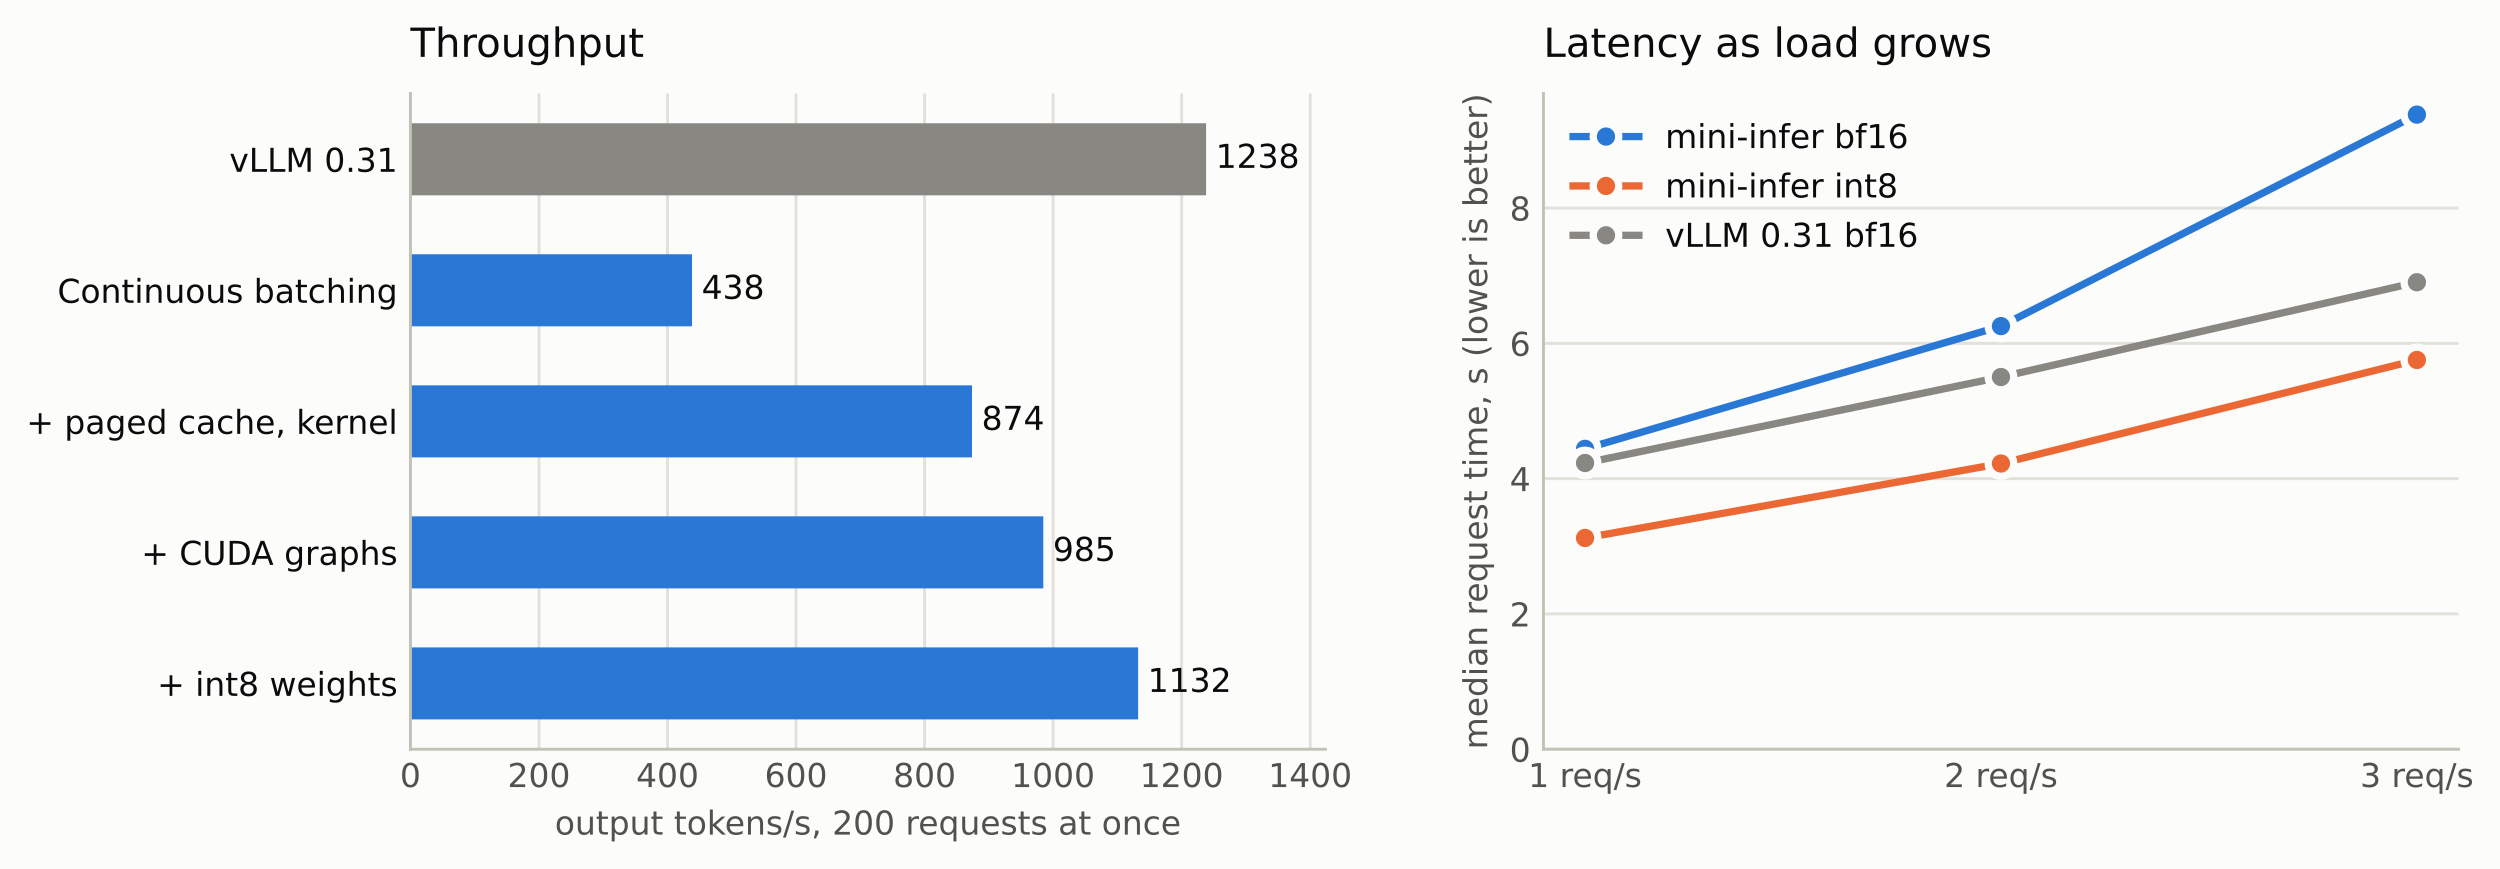
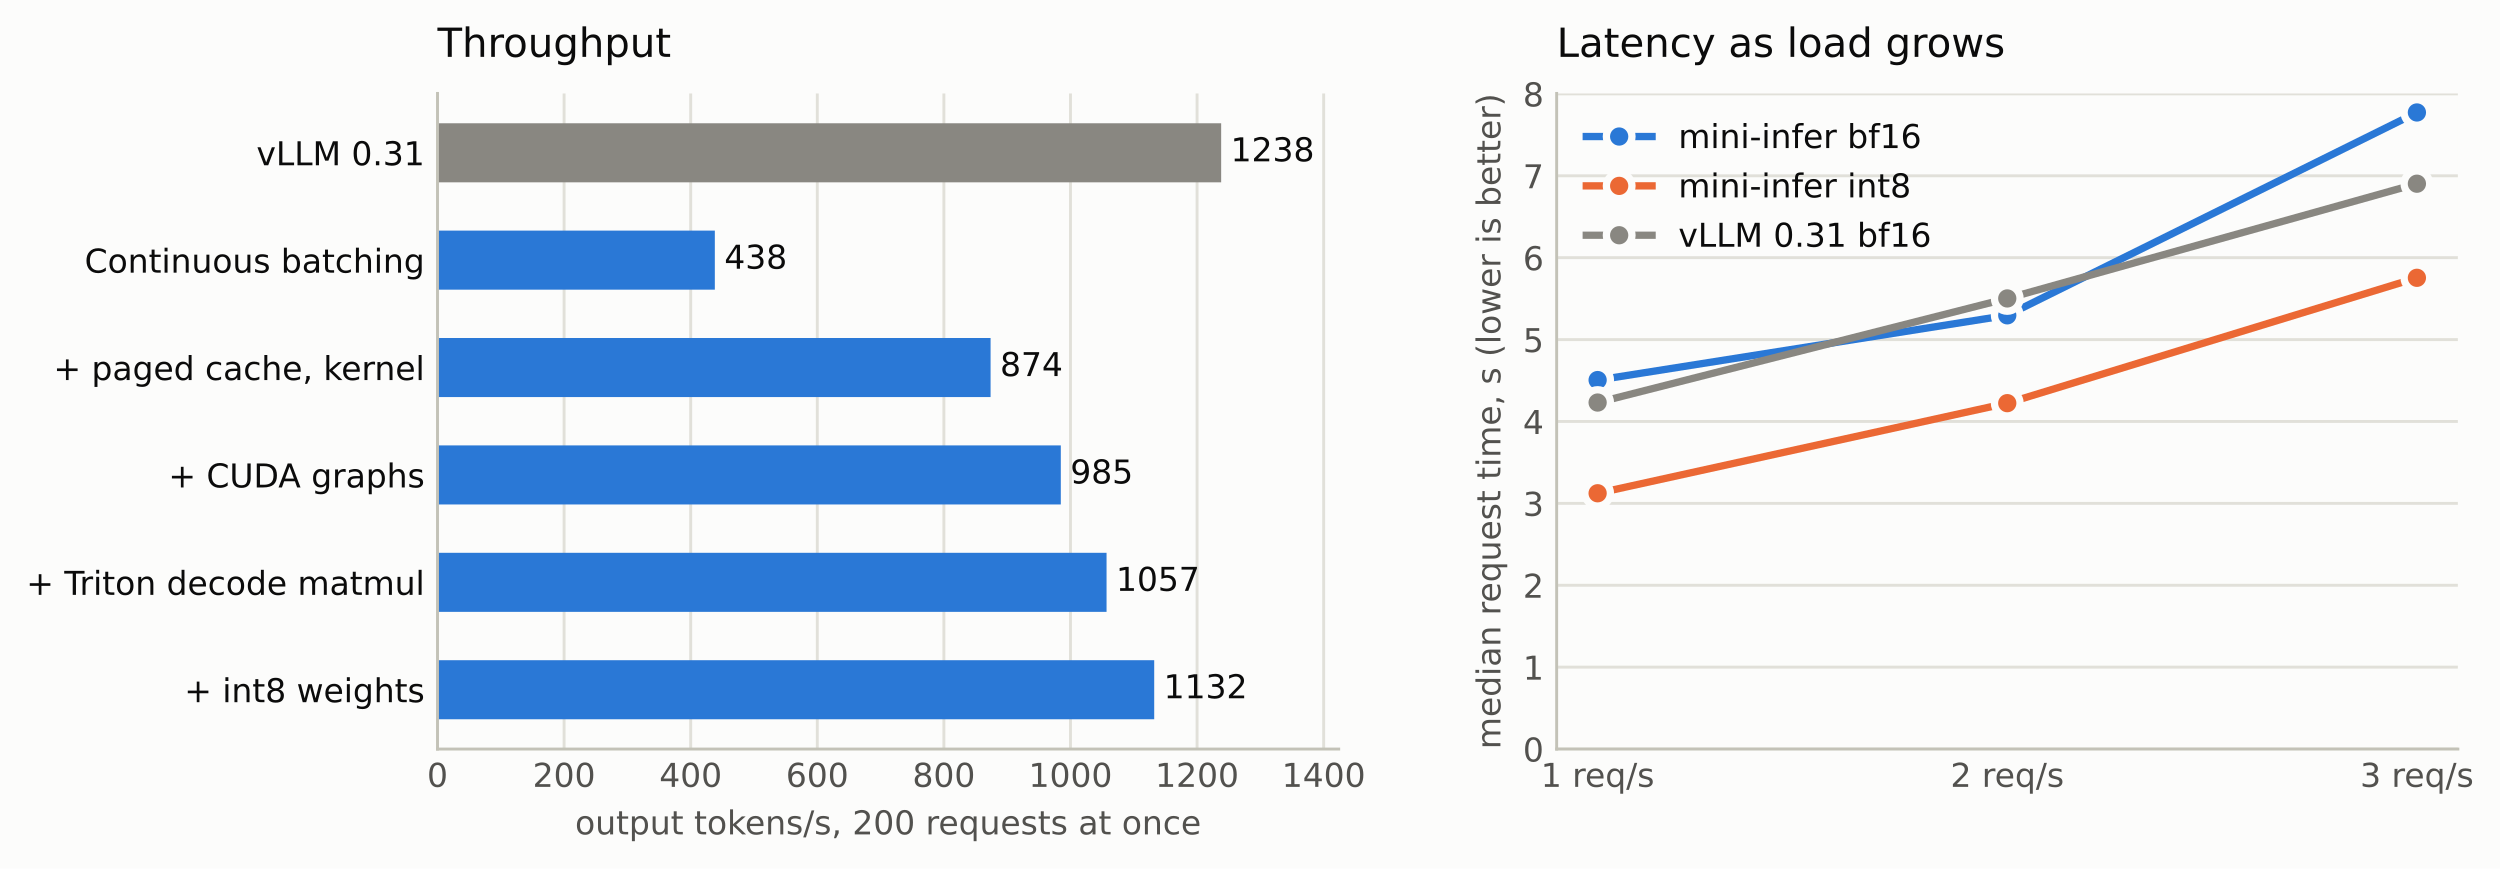
- <svg xmlns="http://www.w3.org/2000/svg" xmlns:xlink="http://www.w3.org/1999/xlink" width="683.693pt" height="237.6pt" viewBox="0 0 683.693 237.6" version="1.1">
+ <svg xmlns="http://www.w3.org/2000/svg" xmlns:xlink="http://www.w3.org/1999/xlink" width="683.862pt" height="237.6pt" viewBox="0 0 683.862 237.6" version="1.1">
  <defs>
    <style type="text/css">*{stroke-linejoin: round; stroke-linecap: butt}</style>
  </defs>
  <g id="figure_1">
    <g id="patch_1">
-       <path d="M 0 237.6  L 683.693 237.6  L 683.693 0  L 0 0  z " style="fill: #fcfcfb" />
+       <path d="M 0 237.6  L 683.862 237.6  L 683.862 0  L 0 0  z " style="fill: #fcfcfb" />
    </g>
    <g id="axes_1">
      <g id="patch_2">
-         <path d="M 112.244 204.899  L 362.482 204.899  L 362.482 25.558  L 112.244 25.558  z " style="fill: #fcfcfb" />
+         <path d="M 119.675 204.899  L 366.197 204.899  L 366.197 25.558  L 119.675 25.558  z " style="fill: #fcfcfb" />
      </g>
      <g id="matplotlib.axis_1">
        <g id="xtick_1">
          <g id="line2d_1">
-             <path d="M 112.244 204.899  L 112.244 25.558  " clip-path="url(#p8910d3fa98)" style="fill: none; stroke: #e1e0d9; stroke-width: 0.8; stroke-linecap: square" />
+             <path d="M 119.675 204.899  L 119.675 25.558  " clip-path="url(#p519cee0d85)" style="fill: none; stroke: #e1e0d9; stroke-width: 0.8; stroke-linecap: square" />
          </g>
          <g id="line2d_2" />
          <g id="text_1">
-             <text style="font-size: 9px; font-family: 'Segoe UI', 'DejaVu Sans', 'Bitstream Vera Sans', 'Computer Modern Sans Serif', 'Lucida Grande', 'Verdana', 'Geneva', 'Lucid', 'Arial', 'Helvetica', 'Avant Garde', sans-serif; text-anchor: middle; fill: #52514e" x="112.244" y="215.237" transform="rotate(-0 112.2439 215.2372)">0</text>
+             <text style="font-size: 9px; font-family: 'Segoe UI', 'DejaVu Sans', 'Bitstream Vera Sans', 'Computer Modern Sans Serif', 'Lucida Grande', 'Verdana', 'Geneva', 'Lucid', 'Arial', 'Helvetica', 'Avant Garde', sans-serif; text-anchor: middle; fill: #52514e" x="119.675" y="215.237" transform="rotate(-0 119.6745 215.2372)">0</text>
          </g>
        </g>
        <g id="xtick_2">
          <g id="line2d_3">
-             <path d="M 147.396 204.899  L 147.396 25.558  " clip-path="url(#p8910d3fa98)" style="fill: none; stroke: #e1e0d9; stroke-width: 0.8; stroke-linecap: square" />
+             <path d="M 154.305 204.899  L 154.305 25.558  " clip-path="url(#p519cee0d85)" style="fill: none; stroke: #e1e0d9; stroke-width: 0.8; stroke-linecap: square" />
          </g>
          <g id="line2d_4" />
          <g id="text_2">
-             <text style="font-size: 9px; font-family: 'Segoe UI', 'DejaVu Sans', 'Bitstream Vera Sans', 'Computer Modern Sans Serif', 'Lucida Grande', 'Verdana', 'Geneva', 'Lucid', 'Arial', 'Helvetica', 'Avant Garde', sans-serif; text-anchor: middle; fill: #52514e" x="147.396" y="215.237" transform="rotate(-0 147.3959 215.2372)">200</text>
+             <text style="font-size: 9px; font-family: 'Segoe UI', 'DejaVu Sans', 'Bitstream Vera Sans', 'Computer Modern Sans Serif', 'Lucida Grande', 'Verdana', 'Geneva', 'Lucid', 'Arial', 'Helvetica', 'Avant Garde', sans-serif; text-anchor: middle; fill: #52514e" x="154.305" y="215.237" transform="rotate(-0 154.3046 215.2372)">200</text>
          </g>
        </g>
        <g id="xtick_3">
          <g id="line2d_5">
-             <path d="M 182.548 204.899  L 182.548 25.558  " clip-path="url(#p8910d3fa98)" style="fill: none; stroke: #e1e0d9; stroke-width: 0.8; stroke-linecap: square" />
+             <path d="M 188.935 204.899  L 188.935 25.558  " clip-path="url(#p519cee0d85)" style="fill: none; stroke: #e1e0d9; stroke-width: 0.8; stroke-linecap: square" />
          </g>
          <g id="line2d_6" />
          <g id="text_3">
-             <text style="font-size: 9px; font-family: 'Segoe UI', 'DejaVu Sans', 'Bitstream Vera Sans', 'Computer Modern Sans Serif', 'Lucida Grande', 'Verdana', 'Geneva', 'Lucid', 'Arial', 'Helvetica', 'Avant Garde', sans-serif; text-anchor: middle; fill: #52514e" x="182.548" y="215.237" transform="rotate(-0 182.5479 215.2372)">400</text>
+             <text style="font-size: 9px; font-family: 'Segoe UI', 'DejaVu Sans', 'Bitstream Vera Sans', 'Computer Modern Sans Serif', 'Lucida Grande', 'Verdana', 'Geneva', 'Lucid', 'Arial', 'Helvetica', 'Avant Garde', sans-serif; text-anchor: middle; fill: #52514e" x="188.935" y="215.237" transform="rotate(-0 188.9347 215.2372)">400</text>
          </g>
        </g>
        <g id="xtick_4">
          <g id="line2d_7">
-             <path d="M 217.7 204.899  L 217.7 25.558  " clip-path="url(#p8910d3fa98)" style="fill: none; stroke: #e1e0d9; stroke-width: 0.8; stroke-linecap: square" />
+             <path d="M 223.565 204.899  L 223.565 25.558  " clip-path="url(#p519cee0d85)" style="fill: none; stroke: #e1e0d9; stroke-width: 0.8; stroke-linecap: square" />
          </g>
          <g id="line2d_8" />
          <g id="text_4">
-             <text style="font-size: 9px; font-family: 'Segoe UI', 'DejaVu Sans', 'Bitstream Vera Sans', 'Computer Modern Sans Serif', 'Lucida Grande', 'Verdana', 'Geneva', 'Lucid', 'Arial', 'Helvetica', 'Avant Garde', sans-serif; text-anchor: middle; fill: #52514e" x="217.7" y="215.237" transform="rotate(-0 217.6999 215.2372)">600</text>
+             <text style="font-size: 9px; font-family: 'Segoe UI', 'DejaVu Sans', 'Bitstream Vera Sans', 'Computer Modern Sans Serif', 'Lucida Grande', 'Verdana', 'Geneva', 'Lucid', 'Arial', 'Helvetica', 'Avant Garde', sans-serif; text-anchor: middle; fill: #52514e" x="223.565" y="215.237" transform="rotate(-0 223.5648 215.2372)">600</text>
          </g>
        </g>
        <g id="xtick_5">
          <g id="line2d_9">
-             <path d="M 252.852 204.899  L 252.852 25.558  " clip-path="url(#p8910d3fa98)" style="fill: none; stroke: #e1e0d9; stroke-width: 0.8; stroke-linecap: square" />
+             <path d="M 258.195 204.899  L 258.195 25.558  " clip-path="url(#p519cee0d85)" style="fill: none; stroke: #e1e0d9; stroke-width: 0.8; stroke-linecap: square" />
          </g>
          <g id="line2d_10" />
          <g id="text_5">
-             <text style="font-size: 9px; font-family: 'Segoe UI', 'DejaVu Sans', 'Bitstream Vera Sans', 'Computer Modern Sans Serif', 'Lucida Grande', 'Verdana', 'Geneva', 'Lucid', 'Arial', 'Helvetica', 'Avant Garde', sans-serif; text-anchor: middle; fill: #52514e" x="252.852" y="215.237" transform="rotate(-0 252.8519 215.2372)">800</text>
+             <text style="font-size: 9px; font-family: 'Segoe UI', 'DejaVu Sans', 'Bitstream Vera Sans', 'Computer Modern Sans Serif', 'Lucida Grande', 'Verdana', 'Geneva', 'Lucid', 'Arial', 'Helvetica', 'Avant Garde', sans-serif; text-anchor: middle; fill: #52514e" x="258.195" y="215.237" transform="rotate(-0 258.1949 215.2372)">800</text>
          </g>
        </g>
        <g id="xtick_6">
          <g id="line2d_11">
-             <path d="M 288.004 204.899  L 288.004 25.558  " clip-path="url(#p8910d3fa98)" style="fill: none; stroke: #e1e0d9; stroke-width: 0.8; stroke-linecap: square" />
+             <path d="M 292.825 204.899  L 292.825 25.558  " clip-path="url(#p519cee0d85)" style="fill: none; stroke: #e1e0d9; stroke-width: 0.8; stroke-linecap: square" />
          </g>
          <g id="line2d_12" />
          <g id="text_6">
-             <text style="font-size: 9px; font-family: 'Segoe UI', 'DejaVu Sans', 'Bitstream Vera Sans', 'Computer Modern Sans Serif', 'Lucida Grande', 'Verdana', 'Geneva', 'Lucid', 'Arial', 'Helvetica', 'Avant Garde', sans-serif; text-anchor: middle; fill: #52514e" x="288.004" y="215.237" transform="rotate(-0 288.0039 215.2372)">1000</text>
+             <text style="font-size: 9px; font-family: 'Segoe UI', 'DejaVu Sans', 'Bitstream Vera Sans', 'Computer Modern Sans Serif', 'Lucida Grande', 'Verdana', 'Geneva', 'Lucid', 'Arial', 'Helvetica', 'Avant Garde', sans-serif; text-anchor: middle; fill: #52514e" x="292.825" y="215.237" transform="rotate(-0 292.825 215.2372)">1000</text>
          </g>
        </g>
        <g id="xtick_7">
          <g id="line2d_13">
-             <path d="M 323.156 204.899  L 323.156 25.558  " clip-path="url(#p8910d3fa98)" style="fill: none; stroke: #e1e0d9; stroke-width: 0.8; stroke-linecap: square" />
+             <path d="M 327.455 204.899  L 327.455 25.558  " clip-path="url(#p519cee0d85)" style="fill: none; stroke: #e1e0d9; stroke-width: 0.8; stroke-linecap: square" />
          </g>
          <g id="line2d_14" />
          <g id="text_7">
-             <text style="font-size: 9px; font-family: 'Segoe UI', 'DejaVu Sans', 'Bitstream Vera Sans', 'Computer Modern Sans Serif', 'Lucida Grande', 'Verdana', 'Geneva', 'Lucid', 'Arial', 'Helvetica', 'Avant Garde', sans-serif; text-anchor: middle; fill: #52514e" x="323.156" y="215.237" transform="rotate(-0 323.1559 215.2372)">1200</text>
+             <text style="font-size: 9px; font-family: 'Segoe UI', 'DejaVu Sans', 'Bitstream Vera Sans', 'Computer Modern Sans Serif', 'Lucida Grande', 'Verdana', 'Geneva', 'Lucid', 'Arial', 'Helvetica', 'Avant Garde', sans-serif; text-anchor: middle; fill: #52514e" x="327.455" y="215.237" transform="rotate(-0 327.4551 215.2372)">1200</text>
          </g>
        </g>
        <g id="xtick_8">
          <g id="line2d_15">
-             <path d="M 358.308 204.899  L 358.308 25.558  " clip-path="url(#p8910d3fa98)" style="fill: none; stroke: #e1e0d9; stroke-width: 0.8; stroke-linecap: square" />
+             <path d="M 362.085 204.899  L 362.085 25.558  " clip-path="url(#p519cee0d85)" style="fill: none; stroke: #e1e0d9; stroke-width: 0.8; stroke-linecap: square" />
          </g>
          <g id="line2d_16" />
          <g id="text_8">
-             <text style="font-size: 9px; font-family: 'Segoe UI', 'DejaVu Sans', 'Bitstream Vera Sans', 'Computer Modern Sans Serif', 'Lucida Grande', 'Verdana', 'Geneva', 'Lucid', 'Arial', 'Helvetica', 'Avant Garde', sans-serif; text-anchor: middle; fill: #52514e" x="358.308" y="215.237" transform="rotate(-0 358.3079 215.2372)">1400</text>
+             <text style="font-size: 9px; font-family: 'Segoe UI', 'DejaVu Sans', 'Bitstream Vera Sans', 'Computer Modern Sans Serif', 'Lucida Grande', 'Verdana', 'Geneva', 'Lucid', 'Arial', 'Helvetica', 'Avant Garde', sans-serif; text-anchor: middle; fill: #52514e" x="362.085" y="215.237" transform="rotate(-0 362.0852 215.2372)">1400</text>
          </g>
        </g>
        <g id="text_9">
-           <text style="font-size: 9px; font-family: 'Segoe UI', 'DejaVu Sans', 'Bitstream Vera Sans', 'Computer Modern Sans Serif', 'Lucida Grande', 'Verdana', 'Geneva', 'Lucid', 'Arial', 'Helvetica', 'Avant Garde', sans-serif; text-anchor: middle; fill: #52514e" x="237.363" y="228.238" transform="rotate(-0 237.3629 228.2379)">output tokens/s, 200 requests at once</text>
+           <text style="font-size: 9px; font-family: 'Segoe UI', 'DejaVu Sans', 'Bitstream Vera Sans', 'Computer Modern Sans Serif', 'Lucida Grande', 'Verdana', 'Geneva', 'Lucid', 'Arial', 'Helvetica', 'Avant Garde', sans-serif; text-anchor: middle; fill: #52514e" x="242.936" y="228.238" transform="rotate(-0 242.9359 228.2379)">output tokens/s, 200 requests at once</text>
        </g>
      </g>
      <g id="matplotlib.axis_2">
        <g id="ytick_1">
          <g id="line2d_17" />
          <g id="text_10">
-             <text style="font-size: 9px; font-family: 'Segoe UI', 'DejaVu Sans', 'Bitstream Vera Sans', 'Computer Modern Sans Serif', 'Lucida Grande', 'Verdana', 'Geneva', 'Lucid', 'Arial', 'Helvetica', 'Avant Garde', sans-serif; text-anchor: end; fill: #0b0b0b" x="108.744" y="190.313" transform="rotate(-0 108.7439 190.3128)">+ int8 weights</text>
+             <text style="font-size: 9px; font-family: 'Segoe UI', 'DejaVu Sans', 'Bitstream Vera Sans', 'Computer Modern Sans Serif', 'Lucida Grande', 'Verdana', 'Geneva', 'Lucid', 'Arial', 'Helvetica', 'Avant Garde', sans-serif; text-anchor: end; fill: #0b0b0b" x="116.175" y="192.088" transform="rotate(-0 116.1745 192.0883)">+ int8 weights</text>
          </g>
        </g>
        <g id="ytick_2">
          <g id="line2d_18" />
          <g id="text_11">
-             <text style="font-size: 9px; font-family: 'Segoe UI', 'DejaVu Sans', 'Bitstream Vera Sans', 'Computer Modern Sans Serif', 'Lucida Grande', 'Verdana', 'Geneva', 'Lucid', 'Arial', 'Helvetica', 'Avant Garde', sans-serif; text-anchor: end; fill: #0b0b0b" x="108.744" y="154.48" transform="rotate(-0 108.7439 154.4805)">+ CUDA graphs</text>
+             <text style="font-size: 9px; font-family: 'Segoe UI', 'DejaVu Sans', 'Bitstream Vera Sans', 'Computer Modern Sans Serif', 'Lucida Grande', 'Verdana', 'Geneva', 'Lucid', 'Arial', 'Helvetica', 'Avant Garde', sans-serif; text-anchor: end; fill: #0b0b0b" x="116.175" y="162.712" transform="rotate(-0 116.1745 162.7122)">+ Triton decode matmul</text>
          </g>
        </g>
        <g id="ytick_3">
          <g id="line2d_19" />
          <g id="text_12">
-             <text style="font-size: 9px; font-family: 'Segoe UI', 'DejaVu Sans', 'Bitstream Vera Sans', 'Computer Modern Sans Serif', 'Lucida Grande', 'Verdana', 'Geneva', 'Lucid', 'Arial', 'Helvetica', 'Avant Garde', sans-serif; text-anchor: end; fill: #0b0b0b" x="108.744" y="118.648" transform="rotate(-0 108.7439 118.6481)">+ paged cache, kernel</text>
+             <text style="font-size: 9px; font-family: 'Segoe UI', 'DejaVu Sans', 'Bitstream Vera Sans', 'Computer Modern Sans Serif', 'Lucida Grande', 'Verdana', 'Geneva', 'Lucid', 'Arial', 'Helvetica', 'Avant Garde', sans-serif; text-anchor: end; fill: #0b0b0b" x="116.175" y="133.336" transform="rotate(-0 116.1745 133.3361)">+ CUDA graphs</text>
          </g>
        </g>
        <g id="ytick_4">
          <g id="line2d_20" />
          <g id="text_13">
-             <text style="font-size: 9px; font-family: 'Segoe UI', 'DejaVu Sans', 'Bitstream Vera Sans', 'Computer Modern Sans Serif', 'Lucida Grande', 'Verdana', 'Geneva', 'Lucid', 'Arial', 'Helvetica', 'Avant Garde', sans-serif; text-anchor: end; fill: #0b0b0b" x="108.744" y="82.816" transform="rotate(-0 108.7439 82.81571)">Continuous batching</text>
+             <text style="font-size: 9px; font-family: 'Segoe UI', 'DejaVu Sans', 'Bitstream Vera Sans', 'Computer Modern Sans Serif', 'Lucida Grande', 'Verdana', 'Geneva', 'Lucid', 'Arial', 'Helvetica', 'Avant Garde', sans-serif; text-anchor: end; fill: #0b0b0b" x="116.175" y="103.96" transform="rotate(-0 116.1745 103.96)">+ paged cache, kernel</text>
          </g>
        </g>
        <g id="ytick_5">
          <g id="line2d_21" />
          <g id="text_14">
-             <text style="font-size: 9px; font-family: 'Segoe UI', 'DejaVu Sans', 'Bitstream Vera Sans', 'Computer Modern Sans Serif', 'Lucida Grande', 'Verdana', 'Geneva', 'Lucid', 'Arial', 'Helvetica', 'Avant Garde', sans-serif; text-anchor: end; fill: #0b0b0b" x="108.744" y="46.983" transform="rotate(-0 108.7439 46.98299)">vLLM 0.31</text>
+             <text style="font-size: 9px; font-family: 'Segoe UI', 'DejaVu Sans', 'Bitstream Vera Sans', 'Computer Modern Sans Serif', 'Lucida Grande', 'Verdana', 'Geneva', 'Lucid', 'Arial', 'Helvetica', 'Avant Garde', sans-serif; text-anchor: end; fill: #0b0b0b" x="116.175" y="74.584" transform="rotate(-0 116.1745 74.58395)">Continuous batching</text>
+           </g>
+         </g>
+         <g id="ytick_6">
+           <g id="line2d_22" />
+           <g id="text_15">
+             <text style="font-size: 9px; font-family: 'Segoe UI', 'DejaVu Sans', 'Bitstream Vera Sans', 'Computer Modern Sans Serif', 'Lucida Grande', 'Verdana', 'Geneva', 'Lucid', 'Arial', 'Helvetica', 'Avant Garde', sans-serif; text-anchor: end; fill: #0b0b0b" x="116.175" y="45.208" transform="rotate(-0 116.1745 45.20752)">vLLM 0.31</text>
          </g>
        </g>
      </g>
      <g id="patch_3">
-         <path d="M 112.244 196.747  L 311.252 196.747  L 311.252 177.04  L 112.244 177.04  z " clip-path="url(#p8910d3fa98)" style="fill: #2a78d6" />
+         <path d="M 119.675 196.747  L 315.728 196.747  L 315.728 180.591  L 119.675 180.591  z " clip-path="url(#p519cee0d85)" style="fill: #2a78d6" />
      </g>
      <g id="patch_4">
-         <path d="M 112.244 160.915  L 285.318 160.915  L 285.318 141.207  L 112.244 141.207  z " clip-path="url(#p8910d3fa98)" style="fill: #2a78d6" />
+         <path d="M 119.675 167.371  L 302.693 167.371  L 302.693 151.214  L 119.675 151.214  z " clip-path="url(#p519cee0d85)" style="fill: #2a78d6" />
      </g>
      <g id="patch_5">
-         <path d="M 112.244 125.083  L 265.819 125.083  L 265.819 105.375  L 112.244 105.375  z " clip-path="url(#p8910d3fa98)" style="fill: #2a78d6" />
+         <path d="M 119.675 137.995  L 290.179 137.995  L 290.179 121.838  L 119.675 121.838  z " clip-path="url(#p519cee0d85)" style="fill: #2a78d6" />
      </g>
      <g id="patch_6">
-         <path d="M 112.244 89.25  L 189.253 89.25  L 189.253 69.543  L 112.244 69.543  z " clip-path="url(#p8910d3fa98)" style="fill: #2a78d6" />
+         <path d="M 119.675 108.619  L 270.97 108.619  L 270.97 92.462  L 119.675 92.462  z " clip-path="url(#p519cee0d85)" style="fill: #2a78d6" />
      </g>
      <g id="patch_7">
-         <path d="M 112.244 53.418  L 329.842 53.418  L 329.842 33.71  L 112.244 33.71  z " clip-path="url(#p8910d3fa98)" style="fill: #898781" />
+         <path d="M 119.675 79.243  L 195.54 79.243  L 195.54 63.086  L 119.675 63.086  z " clip-path="url(#p519cee0d85)" style="fill: #2a78d6" />
      </g>
      <g id="patch_8">
-         <path d="M 112.244 204.899  L 112.244 25.558  " style="fill: none; stroke: #c3c2b7; stroke-width: 0.8; stroke-linejoin: miter; stroke-linecap: square" />
+         <path d="M 119.675 49.867  L 334.042 49.867  L 334.042 33.71  L 119.675 33.71  z " clip-path="url(#p519cee0d85)" style="fill: #898781" />
      </g>
      <g id="patch_9">
-         <path d="M 112.244 204.899  L 362.482 204.899  " style="fill: none; stroke: #c3c2b7; stroke-width: 0.8; stroke-linejoin: miter; stroke-linecap: square" />
-       </g>
-       <g id="text_15">
-         <text style="font-size: 9px; font-family: 'Segoe UI', 'DejaVu Sans', 'Bitstream Vera Sans', 'Computer Modern Sans Serif', 'Lucida Grande', 'Verdana', 'Geneva', 'Lucid', 'Arial', 'Helvetica', 'Avant Garde', sans-serif; text-anchor: start; fill: #0b0b0b" x="313.889" y="189.231" transform="rotate(-0 313.8888 189.2314)">1132</text>
+         <path d="M 119.675 204.899  L 119.675 25.558  " style="fill: none; stroke: #c3c2b7; stroke-width: 0.8; stroke-linejoin: miter; stroke-linecap: square" />
+       </g>
+       <g id="patch_10">
+         <path d="M 119.675 204.899  L 366.197 204.899  " style="fill: none; stroke: #c3c2b7; stroke-width: 0.8; stroke-linejoin: miter; stroke-linecap: square" />
      </g>
      <g id="text_16">
-         <text style="font-size: 9px; font-family: 'Segoe UI', 'DejaVu Sans', 'Bitstream Vera Sans', 'Computer Modern Sans Serif', 'Lucida Grande', 'Verdana', 'Geneva', 'Lucid', 'Arial', 'Helvetica', 'Avant Garde', sans-serif; text-anchor: start; fill: #0b0b0b" x="287.955" y="153.399" transform="rotate(-0 287.9549 153.399)">985</text>
+         <text style="font-size: 9px; font-family: 'Segoe UI', 'DejaVu Sans', 'Bitstream Vera Sans', 'Computer Modern Sans Serif', 'Lucida Grande', 'Verdana', 'Geneva', 'Lucid', 'Arial', 'Helvetica', 'Avant Garde', sans-serif; text-anchor: start; fill: #0b0b0b" x="318.326" y="191.007" transform="rotate(-0 318.3256 191.0069)">1132</text>
      </g>
      <g id="text_17">
-         <text style="font-size: 9px; font-family: 'Segoe UI', 'DejaVu Sans', 'Bitstream Vera Sans', 'Computer Modern Sans Serif', 'Lucida Grande', 'Verdana', 'Geneva', 'Lucid', 'Arial', 'Helvetica', 'Avant Garde', sans-serif; text-anchor: start; fill: #0b0b0b" x="268.456" y="117.567" transform="rotate(-0 268.4559 117.5667)">874</text>
+         <text style="font-size: 9px; font-family: 'Segoe UI', 'DejaVu Sans', 'Bitstream Vera Sans', 'Computer Modern Sans Serif', 'Lucida Grande', 'Verdana', 'Geneva', 'Lucid', 'Arial', 'Helvetica', 'Avant Garde', sans-serif; text-anchor: start; fill: #0b0b0b" x="305.29" y="161.631" transform="rotate(-0 305.2904 161.6308)">1057</text>
      </g>
      <g id="text_18">
-         <text style="font-size: 9px; font-family: 'Segoe UI', 'DejaVu Sans', 'Bitstream Vera Sans', 'Computer Modern Sans Serif', 'Lucida Grande', 'Verdana', 'Geneva', 'Lucid', 'Arial', 'Helvetica', 'Avant Garde', sans-serif; text-anchor: start; fill: #0b0b0b" x="191.889" y="81.734" transform="rotate(-0 191.8892 81.73431)">438</text>
+         <text style="font-size: 9px; font-family: 'Segoe UI', 'DejaVu Sans', 'Bitstream Vera Sans', 'Computer Modern Sans Serif', 'Lucida Grande', 'Verdana', 'Geneva', 'Lucid', 'Arial', 'Helvetica', 'Avant Garde', sans-serif; text-anchor: start; fill: #0b0b0b" x="292.777" y="132.255" transform="rotate(-0 292.7767 132.2547)">985</text>
      </g>
      <g id="text_19">
-         <text style="font-size: 9px; font-family: 'Segoe UI', 'DejaVu Sans', 'Bitstream Vera Sans', 'Computer Modern Sans Serif', 'Lucida Grande', 'Verdana', 'Geneva', 'Lucid', 'Arial', 'Helvetica', 'Avant Garde', sans-serif; text-anchor: start; fill: #0b0b0b" x="332.479" y="45.902" transform="rotate(-0 332.4785 45.90194)">1238</text>
+         <text style="font-size: 9px; font-family: 'Segoe UI', 'DejaVu Sans', 'Bitstream Vera Sans', 'Computer Modern Sans Serif', 'Lucida Grande', 'Verdana', 'Geneva', 'Lucid', 'Arial', 'Helvetica', 'Avant Garde', sans-serif; text-anchor: start; fill: #0b0b0b" x="273.567" y="102.879" transform="rotate(-0 273.5672 102.8786)">874</text>
      </g>
      <g id="text_20">
-         <text style="font-size: 11px; font-family: 'Segoe UI', 'DejaVu Sans', 'Bitstream Vera Sans', 'Computer Modern Sans Serif', 'Lucida Grande', 'Verdana', 'Geneva', 'Lucid', 'Arial', 'Helvetica', 'Avant Garde', sans-serif; text-anchor: start; fill: #0b0b0b" x="112.244" y="15.558" transform="rotate(-0 112.2439 15.55828)">Throughput</text>
+         <text style="font-size: 9px; font-family: 'Segoe UI', 'DejaVu Sans', 'Bitstream Vera Sans', 'Computer Modern Sans Serif', 'Lucida Grande', 'Verdana', 'Geneva', 'Lucid', 'Arial', 'Helvetica', 'Avant Garde', sans-serif; text-anchor: start; fill: #0b0b0b" x="198.137" y="73.503" transform="rotate(-0 198.1373 73.50255)">438</text>
+       </g>
+       <g id="text_21">
+         <text style="font-size: 9px; font-family: 'Segoe UI', 'DejaVu Sans', 'Bitstream Vera Sans', 'Computer Modern Sans Serif', 'Lucida Grande', 'Verdana', 'Geneva', 'Lucid', 'Arial', 'Helvetica', 'Avant Garde', sans-serif; text-anchor: start; fill: #0b0b0b" x="336.639" y="44.126" transform="rotate(-0 336.6393 44.12646)">1238</text>
+       </g>
+       <g id="text_22">
+         <text style="font-size: 11px; font-family: 'Segoe UI', 'DejaVu Sans', 'Bitstream Vera Sans', 'Computer Modern Sans Serif', 'Lucida Grande', 'Verdana', 'Geneva', 'Lucid', 'Arial', 'Helvetica', 'Avant Garde', sans-serif; text-anchor: start; fill: #0b0b0b" x="119.675" y="15.558" transform="rotate(-0 119.6745 15.55828)">Throughput</text>
      </g>
    </g>
    <g id="axes_2">
-       <g id="patch_10">
-         <path d="M 422.1 204.899  L 672.338 204.899  L 672.338 25.558  L 422.1 25.558  z " style="fill: #fcfcfb" />
+       <g id="patch_11">
+         <path d="M 425.815 204.899  L 672.338 204.899  L 672.338 25.558  L 425.815 25.558  z " style="fill: #fcfcfb" />
      </g>
      <g id="matplotlib.axis_3">
        <g id="xtick_9">
-           <g id="line2d_22" />
-           <g id="text_21">
-             <text style="font-size: 9px; font-family: 'Segoe UI', 'DejaVu Sans', 'Bitstream Vera Sans', 'Computer Modern Sans Serif', 'Lucida Grande', 'Verdana', 'Geneva', 'Lucid', 'Arial', 'Helvetica', 'Avant Garde', sans-serif; text-anchor: middle; fill: #52514e" x="433.474" y="215.237" transform="rotate(-0 433.4743 215.2372)">1 req/s</text>
+           <g id="line2d_23" />
+           <g id="text_23">
+             <text style="font-size: 9px; font-family: 'Segoe UI', 'DejaVu Sans', 'Bitstream Vera Sans', 'Computer Modern Sans Serif', 'Lucida Grande', 'Verdana', 'Geneva', 'Lucid', 'Arial', 'Helvetica', 'Avant Garde', sans-serif; text-anchor: middle; fill: #52514e" x="437.021" y="215.237" transform="rotate(-0 437.0208 215.2372)">1 req/s</text>
          </g>
        </g>
        <g id="xtick_10">
-           <g id="line2d_23" />
-           <g id="text_22">
-             <text style="font-size: 9px; font-family: 'Segoe UI', 'DejaVu Sans', 'Bitstream Vera Sans', 'Computer Modern Sans Serif', 'Lucida Grande', 'Verdana', 'Geneva', 'Lucid', 'Arial', 'Helvetica', 'Avant Garde', sans-serif; text-anchor: middle; fill: #52514e" x="547.219" y="215.237" transform="rotate(-0 547.2189 215.2372)">2 req/s</text>
+           <g id="line2d_24" />
+           <g id="text_24">
+             <text style="font-size: 9px; font-family: 'Segoe UI', 'DejaVu Sans', 'Bitstream Vera Sans', 'Computer Modern Sans Serif', 'Lucida Grande', 'Verdana', 'Geneva', 'Lucid', 'Arial', 'Helvetica', 'Avant Garde', sans-serif; text-anchor: middle; fill: #52514e" x="549.077" y="215.237" transform="rotate(-0 549.0765 215.2372)">2 req/s</text>
          </g>
        </g>
        <g id="xtick_11">
-           <g id="line2d_24" />
-           <g id="text_23">
-             <text style="font-size: 9px; font-family: 'Segoe UI', 'DejaVu Sans', 'Bitstream Vera Sans', 'Computer Modern Sans Serif', 'Lucida Grande', 'Verdana', 'Geneva', 'Lucid', 'Arial', 'Helvetica', 'Avant Garde', sans-serif; text-anchor: middle; fill: #52514e" x="660.963" y="215.237" transform="rotate(-0 660.9634 215.2372)">3 req/s</text>
+           <g id="line2d_25" />
+           <g id="text_25">
+             <text style="font-size: 9px; font-family: 'Segoe UI', 'DejaVu Sans', 'Bitstream Vera Sans', 'Computer Modern Sans Serif', 'Lucida Grande', 'Verdana', 'Geneva', 'Lucid', 'Arial', 'Helvetica', 'Avant Garde', sans-serif; text-anchor: middle; fill: #52514e" x="661.132" y="215.237" transform="rotate(-0 661.1323 215.2372)">3 req/s</text>
          </g>
        </g>
      </g>
      <g id="matplotlib.axis_4">
-         <g id="ytick_6">
-           <g id="line2d_25">
-             <path d="M 422.1 204.899  L 672.338 204.899  " clip-path="url(#p493cef6120)" style="fill: none; stroke: #e1e0d9; stroke-width: 0.8; stroke-linecap: square" />
-           </g>
-           <g id="line2d_26" />
-           <g id="text_24">
-             <text style="font-size: 9px; font-family: 'Segoe UI', 'DejaVu Sans', 'Bitstream Vera Sans', 'Computer Modern Sans Serif', 'Lucida Grande', 'Verdana', 'Geneva', 'Lucid', 'Arial', 'Helvetica', 'Avant Garde', sans-serif; text-anchor: end; fill: #52514e" x="418.6" y="208.318" transform="rotate(-0 418.5999 208.3182)">0</text>
-           </g>
-         </g>
        <g id="ytick_7">
-           <g id="line2d_27">
-             <path d="M 422.1 167.898  L 672.338 167.898  " clip-path="url(#p493cef6120)" style="fill: none; stroke: #e1e0d9; stroke-width: 0.8; stroke-linecap: square" />
-           </g>
-           <g id="line2d_28" />
-           <g id="text_25">
-             <text style="font-size: 9px; font-family: 'Segoe UI', 'DejaVu Sans', 'Bitstream Vera Sans', 'Computer Modern Sans Serif', 'Lucida Grande', 'Verdana', 'Geneva', 'Lucid', 'Arial', 'Helvetica', 'Avant Garde', sans-serif; text-anchor: end; fill: #52514e" x="418.6" y="171.317" transform="rotate(-0 418.5999 171.3172)">2</text>
+           <g id="line2d_26">
+             <path d="M 425.815 204.899  L 672.338 204.899  " clip-path="url(#pf2a4be4895)" style="fill: none; stroke: #e1e0d9; stroke-width: 0.8; stroke-linecap: square" />
+           </g>
+           <g id="line2d_27" />
+           <g id="text_26">
+             <text style="font-size: 9px; font-family: 'Segoe UI', 'DejaVu Sans', 'Bitstream Vera Sans', 'Computer Modern Sans Serif', 'Lucida Grande', 'Verdana', 'Geneva', 'Lucid', 'Arial', 'Helvetica', 'Avant Garde', sans-serif; text-anchor: end; fill: #52514e" x="422.315" y="208.318" transform="rotate(-0 422.3152 208.3182)">0</text>
          </g>
        </g>
        <g id="ytick_8">
-           <g id="line2d_29">
-             <path d="M 422.1 130.897  L 672.338 130.897  " clip-path="url(#p493cef6120)" style="fill: none; stroke: #e1e0d9; stroke-width: 0.8; stroke-linecap: square" />
-           </g>
-           <g id="line2d_30" />
-           <g id="text_26">
-             <text style="font-size: 9px; font-family: 'Segoe UI', 'DejaVu Sans', 'Bitstream Vera Sans', 'Computer Modern Sans Serif', 'Lucida Grande', 'Verdana', 'Geneva', 'Lucid', 'Arial', 'Helvetica', 'Avant Garde', sans-serif; text-anchor: end; fill: #52514e" x="418.6" y="134.316" transform="rotate(-0 418.5999 134.3161)">4</text>
+           <g id="line2d_28">
+             <path d="M 425.815 182.498  L 672.338 182.498  " clip-path="url(#pf2a4be4895)" style="fill: none; stroke: #e1e0d9; stroke-width: 0.8; stroke-linecap: square" />
+           </g>
+           <g id="line2d_29" />
+           <g id="text_27">
+             <text style="font-size: 9px; font-family: 'Segoe UI', 'DejaVu Sans', 'Bitstream Vera Sans', 'Computer Modern Sans Serif', 'Lucida Grande', 'Verdana', 'Geneva', 'Lucid', 'Arial', 'Helvetica', 'Avant Garde', sans-serif; text-anchor: end; fill: #52514e" x="422.315" y="185.917" transform="rotate(-0 422.3152 185.9166)">1</text>
          </g>
        </g>
        <g id="ytick_9">
-           <g id="line2d_31">
-             <path d="M 422.1 93.896  L 672.338 93.896  " clip-path="url(#p493cef6120)" style="fill: none; stroke: #e1e0d9; stroke-width: 0.8; stroke-linecap: square" />
-           </g>
-           <g id="line2d_32" />
-           <g id="text_27">
-             <text style="font-size: 9px; font-family: 'Segoe UI', 'DejaVu Sans', 'Bitstream Vera Sans', 'Computer Modern Sans Serif', 'Lucida Grande', 'Verdana', 'Geneva', 'Lucid', 'Arial', 'Helvetica', 'Avant Garde', sans-serif; text-anchor: end; fill: #52514e" x="418.6" y="97.315" transform="rotate(-0 418.5999 97.31503)">6</text>
+           <g id="line2d_30">
+             <path d="M 425.815 160.096  L 672.338 160.096  " clip-path="url(#pf2a4be4895)" style="fill: none; stroke: #e1e0d9; stroke-width: 0.8; stroke-linecap: square" />
+           </g>
+           <g id="line2d_31" />
+           <g id="text_28">
+             <text style="font-size: 9px; font-family: 'Segoe UI', 'DejaVu Sans', 'Bitstream Vera Sans', 'Computer Modern Sans Serif', 'Lucida Grande', 'Verdana', 'Geneva', 'Lucid', 'Arial', 'Helvetica', 'Avant Garde', sans-serif; text-anchor: end; fill: #52514e" x="422.315" y="163.515" transform="rotate(-0 422.3152 163.5149)">2</text>
          </g>
        </g>
        <g id="ytick_10">
-           <g id="line2d_33">
-             <path d="M 422.1 56.895  L 672.338 56.895  " clip-path="url(#p493cef6120)" style="fill: none; stroke: #e1e0d9; stroke-width: 0.8; stroke-linecap: square" />
-           </g>
-           <g id="line2d_34" />
-           <g id="text_28">
-             <text style="font-size: 9px; font-family: 'Segoe UI', 'DejaVu Sans', 'Bitstream Vera Sans', 'Computer Modern Sans Serif', 'Lucida Grande', 'Verdana', 'Geneva', 'Lucid', 'Arial', 'Helvetica', 'Avant Garde', sans-serif; text-anchor: end; fill: #52514e" x="418.6" y="60.314" transform="rotate(-0 418.5999 60.31396)">8</text>
-           </g>
-         </g>
-         <g id="text_29">
-           <text style="font-size: 9px; font-family: 'Segoe UI', 'DejaVu Sans', 'Bitstream Vera Sans', 'Computer Modern Sans Serif', 'Lucida Grande', 'Verdana', 'Geneva', 'Lucid', 'Arial', 'Helvetica', 'Avant Garde', sans-serif; text-anchor: middle; fill: #52514e" x="406.712" y="115.229" transform="rotate(-90 406.7115 115.2288)">median request time, s (lower is better)</text>
-         </g>
-       </g>
-       <g id="line2d_35">
-         <path d="M 433.474 122.747  L 547.219 89.181  L 660.963 31.347  " clip-path="url(#p493cef6120)" style="fill: none; stroke: #2a78d6; stroke-width: 2; stroke-linecap: square" />
+           <g id="line2d_32">
+             <path d="M 425.815 137.694  L 672.338 137.694  " clip-path="url(#pf2a4be4895)" style="fill: none; stroke: #e1e0d9; stroke-width: 0.8; stroke-linecap: square" />
+           </g>
+           <g id="line2d_33" />
+           <g id="text_29">
+             <text style="font-size: 9px; font-family: 'Segoe UI', 'DejaVu Sans', 'Bitstream Vera Sans', 'Computer Modern Sans Serif', 'Lucida Grande', 'Verdana', 'Geneva', 'Lucid', 'Arial', 'Helvetica', 'Avant Garde', sans-serif; text-anchor: end; fill: #52514e" x="422.315" y="141.113" transform="rotate(-0 422.3152 141.1132)">3</text>
+           </g>
+         </g>
+         <g id="ytick_11">
+           <g id="line2d_34">
+             <path d="M 425.815 115.293  L 672.338 115.293  " clip-path="url(#pf2a4be4895)" style="fill: none; stroke: #e1e0d9; stroke-width: 0.8; stroke-linecap: square" />
+           </g>
+           <g id="line2d_35" />
+           <g id="text_30">
+             <text style="font-size: 9px; font-family: 'Segoe UI', 'DejaVu Sans', 'Bitstream Vera Sans', 'Computer Modern Sans Serif', 'Lucida Grande', 'Verdana', 'Geneva', 'Lucid', 'Arial', 'Helvetica', 'Avant Garde', sans-serif; text-anchor: end; fill: #52514e" x="422.315" y="118.711" transform="rotate(-0 422.3152 118.7115)">4</text>
+           </g>
+         </g>
+         <g id="ytick_12">
+           <g id="line2d_36">
+             <path d="M 425.815 92.891  L 672.338 92.891  " clip-path="url(#pf2a4be4895)" style="fill: none; stroke: #e1e0d9; stroke-width: 0.8; stroke-linecap: square" />
+           </g>
+           <g id="line2d_37" />
+           <g id="text_31">
+             <text style="font-size: 9px; font-family: 'Segoe UI', 'DejaVu Sans', 'Bitstream Vera Sans', 'Computer Modern Sans Serif', 'Lucida Grande', 'Verdana', 'Geneva', 'Lucid', 'Arial', 'Helvetica', 'Avant Garde', sans-serif; text-anchor: end; fill: #52514e" x="422.315" y="96.31" transform="rotate(-0 422.3152 96.30978)">5</text>
+           </g>
+         </g>
+         <g id="ytick_13">
+           <g id="line2d_38">
+             <path d="M 425.815 70.489  L 672.338 70.489  " clip-path="url(#pf2a4be4895)" style="fill: none; stroke: #e1e0d9; stroke-width: 0.8; stroke-linecap: square" />
+           </g>
+           <g id="line2d_39" />
+           <g id="text_32">
+             <text style="font-size: 9px; font-family: 'Segoe UI', 'DejaVu Sans', 'Bitstream Vera Sans', 'Computer Modern Sans Serif', 'Lucida Grande', 'Verdana', 'Geneva', 'Lucid', 'Arial', 'Helvetica', 'Avant Garde', sans-serif; text-anchor: end; fill: #52514e" x="422.315" y="73.908" transform="rotate(-0 422.3152 73.90809)">6</text>
+           </g>
+         </g>
+         <g id="ytick_14">
+           <g id="line2d_40">
+             <path d="M 425.815 48.087  L 672.338 48.087  " clip-path="url(#pf2a4be4895)" style="fill: none; stroke: #e1e0d9; stroke-width: 0.8; stroke-linecap: square" />
+           </g>
+           <g id="line2d_41" />
+           <g id="text_33">
+             <text style="font-size: 9px; font-family: 'Segoe UI', 'DejaVu Sans', 'Bitstream Vera Sans', 'Computer Modern Sans Serif', 'Lucida Grande', 'Verdana', 'Geneva', 'Lucid', 'Arial', 'Helvetica', 'Avant Garde', sans-serif; text-anchor: end; fill: #52514e" x="422.315" y="51.506" transform="rotate(-0 422.3152 51.50639)">7</text>
+           </g>
+         </g>
+         <g id="ytick_15">
+           <g id="line2d_42">
+             <path d="M 425.815 25.686  L 672.338 25.686  " clip-path="url(#pf2a4be4895)" style="fill: none; stroke: #e1e0d9; stroke-width: 0.8; stroke-linecap: square" />
+           </g>
+           <g id="line2d_43" />
+           <g id="text_34">
+             <text style="font-size: 9px; font-family: 'Segoe UI', 'DejaVu Sans', 'Bitstream Vera Sans', 'Computer Modern Sans Serif', 'Lucida Grande', 'Verdana', 'Geneva', 'Lucid', 'Arial', 'Helvetica', 'Avant Garde', sans-serif; text-anchor: end; fill: #52514e" x="422.315" y="29.105" transform="rotate(-0 422.3152 29.1047)">8</text>
+           </g>
+         </g>
+         <g id="text_35">
+           <text style="font-size: 9px; font-family: 'Segoe UI', 'DejaVu Sans', 'Bitstream Vera Sans', 'Computer Modern Sans Serif', 'Lucida Grande', 'Verdana', 'Geneva', 'Lucid', 'Arial', 'Helvetica', 'Avant Garde', sans-serif; text-anchor: middle; fill: #52514e" x="410.427" y="115.229" transform="rotate(-90 410.4268 115.2288)">median request time, s (lower is better)</text>
+         </g>
+       </g>
+       <g id="line2d_44">
+         <path d="M 437.021 103.966  L 549.077 86.257  L 661.132 30.766  " clip-path="url(#pf2a4be4895)" style="fill: none; stroke: #2a78d6; stroke-width: 2; stroke-linecap: square" />
        <defs>
-           <path id="m7451d3f555" d="M 0 3.5  C 0.928 3.5 1.819 3.131 2.475 2.475  C 3.131 1.819 3.5 0.928 3.5 0  C 3.5 -0.928 3.131 -1.819 2.475 -2.475  C 1.819 -3.131 0.928 -3.5 0 -3.5  C -0.928 -3.5 -1.819 -3.131 -2.475 -2.475  C -3.131 -1.819 -3.5 -0.928 -3.5 0  C -3.5 0.928 -3.131 1.819 -2.475 2.475  C -1.819 3.131 -0.928 3.5 0 3.5  z " style="stroke: #fcfcfb; stroke-width: 2" />
+           <path id="ma23014ea11" d="M 0 3.5  C 0.928 3.5 1.819 3.131 2.475 2.475  C 3.131 1.819 3.5 0.928 3.5 0  C 3.5 -0.928 3.131 -1.819 2.475 -2.475  C 1.819 -3.131 0.928 -3.5 0 -3.5  C -0.928 -3.5 -1.819 -3.131 -2.475 -2.475  C -3.131 -1.819 -3.5 -0.928 -3.5 0  C -3.5 0.928 -3.131 1.819 -2.475 2.475  C -1.819 3.131 -0.928 3.5 0 3.5  z " style="stroke: #fcfcfb; stroke-width: 2" />
        </defs>
-         <g clip-path="url(#p493cef6120)">
-           <use xlink:href="#m7451d3f555" x="433.474" y="122.747" style="fill: #2a78d6; stroke: #fcfcfb; stroke-width: 2" />
-           <use xlink:href="#m7451d3f555" x="547.219" y="89.181" style="fill: #2a78d6; stroke: #fcfcfb; stroke-width: 2" />
-           <use xlink:href="#m7451d3f555" x="660.963" y="31.347" style="fill: #2a78d6; stroke: #fcfcfb; stroke-width: 2" />
-         </g>
-       </g>
-       <g id="line2d_36">
-         <path d="M 433.474 147.114  L 547.219 126.759  L 660.963 98.442  " clip-path="url(#p493cef6120)" style="fill: none; stroke: #eb6834; stroke-width: 2; stroke-linecap: square" />
+         <g clip-path="url(#pf2a4be4895)">
+           <use xlink:href="#ma23014ea11" x="437.021" y="103.966" style="fill: #2a78d6; stroke: #fcfcfb; stroke-width: 2" />
+           <use xlink:href="#ma23014ea11" x="549.077" y="86.257" style="fill: #2a78d6; stroke: #fcfcfb; stroke-width: 2" />
+           <use xlink:href="#ma23014ea11" x="661.132" y="30.766" style="fill: #2a78d6; stroke: #fcfcfb; stroke-width: 2" />
+         </g>
+       </g>
+       <g id="line2d_45">
+         <path d="M 437.021 134.929  L 549.077 110.282  L 661.132 75.994  " clip-path="url(#pf2a4be4895)" style="fill: none; stroke: #eb6834; stroke-width: 2; stroke-linecap: square" />
        <defs>
-           <path id="m75eb90a63b" d="M 0 3.5  C 0.928 3.5 1.819 3.131 2.475 2.475  C 3.131 1.819 3.5 0.928 3.5 0  C 3.5 -0.928 3.131 -1.819 2.475 -2.475  C 1.819 -3.131 0.928 -3.5 0 -3.5  C -0.928 -3.5 -1.819 -3.131 -2.475 -2.475  C -3.131 -1.819 -3.5 -0.928 -3.5 0  C -3.5 0.928 -3.131 1.819 -2.475 2.475  C -1.819 3.131 -0.928 3.5 0 3.5  z " style="stroke: #fcfcfb; stroke-width: 2" />
+           <path id="mf8cb684259" d="M 0 3.5  C 0.928 3.5 1.819 3.131 2.475 2.475  C 3.131 1.819 3.5 0.928 3.5 0  C 3.5 -0.928 3.131 -1.819 2.475 -2.475  C 1.819 -3.131 0.928 -3.5 0 -3.5  C -0.928 -3.5 -1.819 -3.131 -2.475 -2.475  C -3.131 -1.819 -3.5 -0.928 -3.5 0  C -3.5 0.928 -3.131 1.819 -2.475 2.475  C -1.819 3.131 -0.928 3.5 0 3.5  z " style="stroke: #fcfcfb; stroke-width: 2" />
        </defs>
-         <g clip-path="url(#p493cef6120)">
-           <use xlink:href="#m75eb90a63b" x="433.474" y="147.114" style="fill: #eb6834; stroke: #fcfcfb; stroke-width: 2" />
-           <use xlink:href="#m75eb90a63b" x="547.219" y="126.759" style="fill: #eb6834; stroke: #fcfcfb; stroke-width: 2" />
-           <use xlink:href="#m75eb90a63b" x="660.963" y="98.442" style="fill: #eb6834; stroke: #fcfcfb; stroke-width: 2" />
-         </g>
-       </g>
-       <g id="line2d_37">
-         <path d="M 433.474 126.62  L 547.219 103.104  L 660.963 77.183  " clip-path="url(#p493cef6120)" style="fill: none; stroke: #898781; stroke-width: 2; stroke-linecap: square" />
+         <g clip-path="url(#pf2a4be4895)">
+           <use xlink:href="#mf8cb684259" x="437.021" y="134.929" style="fill: #eb6834; stroke: #fcfcfb; stroke-width: 2" />
+           <use xlink:href="#mf8cb684259" x="549.077" y="110.282" style="fill: #eb6834; stroke: #fcfcfb; stroke-width: 2" />
+           <use xlink:href="#mf8cb684259" x="661.132" y="75.994" style="fill: #eb6834; stroke: #fcfcfb; stroke-width: 2" />
+         </g>
+       </g>
+       <g id="line2d_46">
+         <path d="M 437.021 110.113  L 549.077 81.638  L 661.132 50.252  " clip-path="url(#pf2a4be4895)" style="fill: none; stroke: #898781; stroke-width: 2; stroke-linecap: square" />
        <defs>
-           <path id="m41730bd1f0" d="M 0 3.5  C 0.928 3.5 1.819 3.131 2.475 2.475  C 3.131 1.819 3.5 0.928 3.5 0  C 3.5 -0.928 3.131 -1.819 2.475 -2.475  C 1.819 -3.131 0.928 -3.5 0 -3.5  C -0.928 -3.5 -1.819 -3.131 -2.475 -2.475  C -3.131 -1.819 -3.5 -0.928 -3.5 0  C -3.5 0.928 -3.131 1.819 -2.475 2.475  C -1.819 3.131 -0.928 3.5 0 3.5  z " style="stroke: #fcfcfb; stroke-width: 2" />
+           <path id="m10c3e7a37b" d="M 0 3.5  C 0.928 3.5 1.819 3.131 2.475 2.475  C 3.131 1.819 3.5 0.928 3.5 0  C 3.5 -0.928 3.131 -1.819 2.475 -2.475  C 1.819 -3.131 0.928 -3.5 0 -3.5  C -0.928 -3.5 -1.819 -3.131 -2.475 -2.475  C -3.131 -1.819 -3.5 -0.928 -3.5 0  C -3.5 0.928 -3.131 1.819 -2.475 2.475  C -1.819 3.131 -0.928 3.5 0 3.5  z " style="stroke: #fcfcfb; stroke-width: 2" />
        </defs>
-         <g clip-path="url(#p493cef6120)">
-           <use xlink:href="#m41730bd1f0" x="433.474" y="126.62" style="fill: #898781; stroke: #fcfcfb; stroke-width: 2" />
-           <use xlink:href="#m41730bd1f0" x="547.219" y="103.104" style="fill: #898781; stroke: #fcfcfb; stroke-width: 2" />
-           <use xlink:href="#m41730bd1f0" x="660.963" y="77.183" style="fill: #898781; stroke: #fcfcfb; stroke-width: 2" />
-         </g>
-       </g>
-       <g id="patch_11">
-         <path d="M 422.1 204.899  L 422.1 25.558  " style="fill: none; stroke: #c3c2b7; stroke-width: 0.8; stroke-linejoin: miter; stroke-linecap: square" />
+         <g clip-path="url(#pf2a4be4895)">
+           <use xlink:href="#m10c3e7a37b" x="437.021" y="110.113" style="fill: #898781; stroke: #fcfcfb; stroke-width: 2" />
+           <use xlink:href="#m10c3e7a37b" x="549.077" y="81.638" style="fill: #898781; stroke: #fcfcfb; stroke-width: 2" />
+           <use xlink:href="#m10c3e7a37b" x="661.132" y="50.252" style="fill: #898781; stroke: #fcfcfb; stroke-width: 2" />
+         </g>
      </g>
      <g id="patch_12">
-         <path d="M 422.1 204.899  L 672.338 204.899  " style="fill: none; stroke: #c3c2b7; stroke-width: 0.8; stroke-linejoin: miter; stroke-linecap: square" />
-       </g>
-       <g id="text_30">
-         <text style="font-size: 11px; font-family: 'Segoe UI', 'DejaVu Sans', 'Bitstream Vera Sans', 'Computer Modern Sans Serif', 'Lucida Grande', 'Verdana', 'Geneva', 'Lucid', 'Arial', 'Helvetica', 'Avant Garde', sans-serif; text-anchor: start; fill: #0b0b0b" x="422.1" y="15.558" transform="rotate(-0 422.0999 15.55828)">Latency as load grows</text>
+         <path d="M 425.815 204.899  L 425.815 25.558  " style="fill: none; stroke: #c3c2b7; stroke-width: 0.8; stroke-linejoin: miter; stroke-linecap: square" />
+       </g>
+       <g id="patch_13">
+         <path d="M 425.815 204.899  L 672.338 204.899  " style="fill: none; stroke: #c3c2b7; stroke-width: 0.8; stroke-linejoin: miter; stroke-linecap: square" />
+       </g>
+       <g id="text_36">
+         <text style="font-size: 11px; font-family: 'Segoe UI', 'DejaVu Sans', 'Bitstream Vera Sans', 'Computer Modern Sans Serif', 'Lucida Grande', 'Verdana', 'Geneva', 'Lucid', 'Arial', 'Helvetica', 'Avant Garde', sans-serif; text-anchor: start; fill: #0b0b0b" x="425.815" y="15.558" transform="rotate(-0 425.8152 15.55828)">Latency as load grows</text>
      </g>
      <g id="legend_1">
-         <g id="line2d_38">
-           <path d="M 430.2 37.347  L 439.2 37.347  L 448.2 37.347  " style="fill: none; stroke: #2a78d6; stroke-width: 2; stroke-linecap: square" />
+         <g id="line2d_47">
+           <path d="M 433.915 37.347  L 442.915 37.347  L 451.915 37.347  " style="fill: none; stroke: #2a78d6; stroke-width: 2; stroke-linecap: square" />
          <g>
-             <use xlink:href="#m7451d3f555" x="439.2" y="37.347" style="fill: #2a78d6; stroke: #fcfcfb; stroke-width: 2" />
-           </g>
-         </g>
-         <g id="text_31">
-           <text style="font-size: 9px; font-family: 'Segoe UI', 'DejaVu Sans', 'Bitstream Vera Sans', 'Computer Modern Sans Serif', 'Lucida Grande', 'Verdana', 'Geneva', 'Lucid', 'Arial', 'Helvetica', 'Avant Garde', sans-serif; text-anchor: start; fill: #0b0b0b" x="455.4" y="40.497" transform="rotate(-0 455.3999 40.49688)">mini-infer bf16</text>
-         </g>
-         <g id="line2d_39">
-           <path d="M 430.2 50.848  L 439.2 50.848  L 448.2 50.848  " style="fill: none; stroke: #eb6834; stroke-width: 2; stroke-linecap: square" />
+             <use xlink:href="#ma23014ea11" x="442.915" y="37.347" style="fill: #2a78d6; stroke: #fcfcfb; stroke-width: 2" />
+           </g>
+         </g>
+         <g id="text_37">
+           <text style="font-size: 9px; font-family: 'Segoe UI', 'DejaVu Sans', 'Bitstream Vera Sans', 'Computer Modern Sans Serif', 'Lucida Grande', 'Verdana', 'Geneva', 'Lucid', 'Arial', 'Helvetica', 'Avant Garde', sans-serif; text-anchor: start; fill: #0b0b0b" x="459.115" y="40.497" transform="rotate(-0 459.1152 40.49688)">mini-infer bf16</text>
+         </g>
+         <g id="line2d_48">
+           <path d="M 433.915 50.848  L 442.915 50.848  L 451.915 50.848  " style="fill: none; stroke: #eb6834; stroke-width: 2; stroke-linecap: square" />
          <g>
-             <use xlink:href="#m75eb90a63b" x="439.2" y="50.848" style="fill: #eb6834; stroke: #fcfcfb; stroke-width: 2" />
-           </g>
-         </g>
-         <g id="text_32">
-           <text style="font-size: 9px; font-family: 'Segoe UI', 'DejaVu Sans', 'Bitstream Vera Sans', 'Computer Modern Sans Serif', 'Lucida Grande', 'Verdana', 'Geneva', 'Lucid', 'Arial', 'Helvetica', 'Avant Garde', sans-serif; text-anchor: start; fill: #0b0b0b" x="455.4" y="53.998" transform="rotate(-0 455.3999 53.99758)">mini-infer int8</text>
-         </g>
-         <g id="line2d_40">
-           <path d="M 430.2 64.348  L 439.2 64.348  L 448.2 64.348  " style="fill: none; stroke: #898781; stroke-width: 2; stroke-linecap: square" />
+             <use xlink:href="#mf8cb684259" x="442.915" y="50.848" style="fill: #eb6834; stroke: #fcfcfb; stroke-width: 2" />
+           </g>
+         </g>
+         <g id="text_38">
+           <text style="font-size: 9px; font-family: 'Segoe UI', 'DejaVu Sans', 'Bitstream Vera Sans', 'Computer Modern Sans Serif', 'Lucida Grande', 'Verdana', 'Geneva', 'Lucid', 'Arial', 'Helvetica', 'Avant Garde', sans-serif; text-anchor: start; fill: #0b0b0b" x="459.115" y="53.998" transform="rotate(-0 459.1152 53.99758)">mini-infer int8</text>
+         </g>
+         <g id="line2d_49">
+           <path d="M 433.915 64.348  L 442.915 64.348  L 451.915 64.348  " style="fill: none; stroke: #898781; stroke-width: 2; stroke-linecap: square" />
          <g>
-             <use xlink:href="#m41730bd1f0" x="439.2" y="64.348" style="fill: #898781; stroke: #fcfcfb; stroke-width: 2" />
-           </g>
-         </g>
-         <g id="text_33">
-           <text style="font-size: 9px; font-family: 'Segoe UI', 'DejaVu Sans', 'Bitstream Vera Sans', 'Computer Modern Sans Serif', 'Lucida Grande', 'Verdana', 'Geneva', 'Lucid', 'Arial', 'Helvetica', 'Avant Garde', sans-serif; text-anchor: start; fill: #0b0b0b" x="455.4" y="67.498" transform="rotate(-0 455.3999 67.49828)">vLLM 0.31 bf16</text>
+             <use xlink:href="#m10c3e7a37b" x="442.915" y="64.348" style="fill: #898781; stroke: #fcfcfb; stroke-width: 2" />
+           </g>
+         </g>
+         <g id="text_39">
+           <text style="font-size: 9px; font-family: 'Segoe UI', 'DejaVu Sans', 'Bitstream Vera Sans', 'Computer Modern Sans Serif', 'Lucida Grande', 'Verdana', 'Geneva', 'Lucid', 'Arial', 'Helvetica', 'Avant Garde', sans-serif; text-anchor: start; fill: #0b0b0b" x="459.115" y="67.498" transform="rotate(-0 459.1152 67.49828)">vLLM 0.31 bf16</text>
        </g>
      </g>
    </g>
  </g>
  <defs>
-     <clipPath id="p8910d3fa98">
-       <rect x="112.244" y="25.558" width="250.238" height="179.341" />
+     <clipPath id="p519cee0d85">
+       <rect x="119.675" y="25.558" width="246.523" height="179.341" />
    </clipPath>
-     <clipPath id="p493cef6120">
-       <rect x="422.1" y="25.558" width="250.238" height="179.341" />
+     <clipPath id="pf2a4be4895">
+       <rect x="425.815" y="25.558" width="246.523" height="179.341" />
    </clipPath>
  </defs>
</svg>
